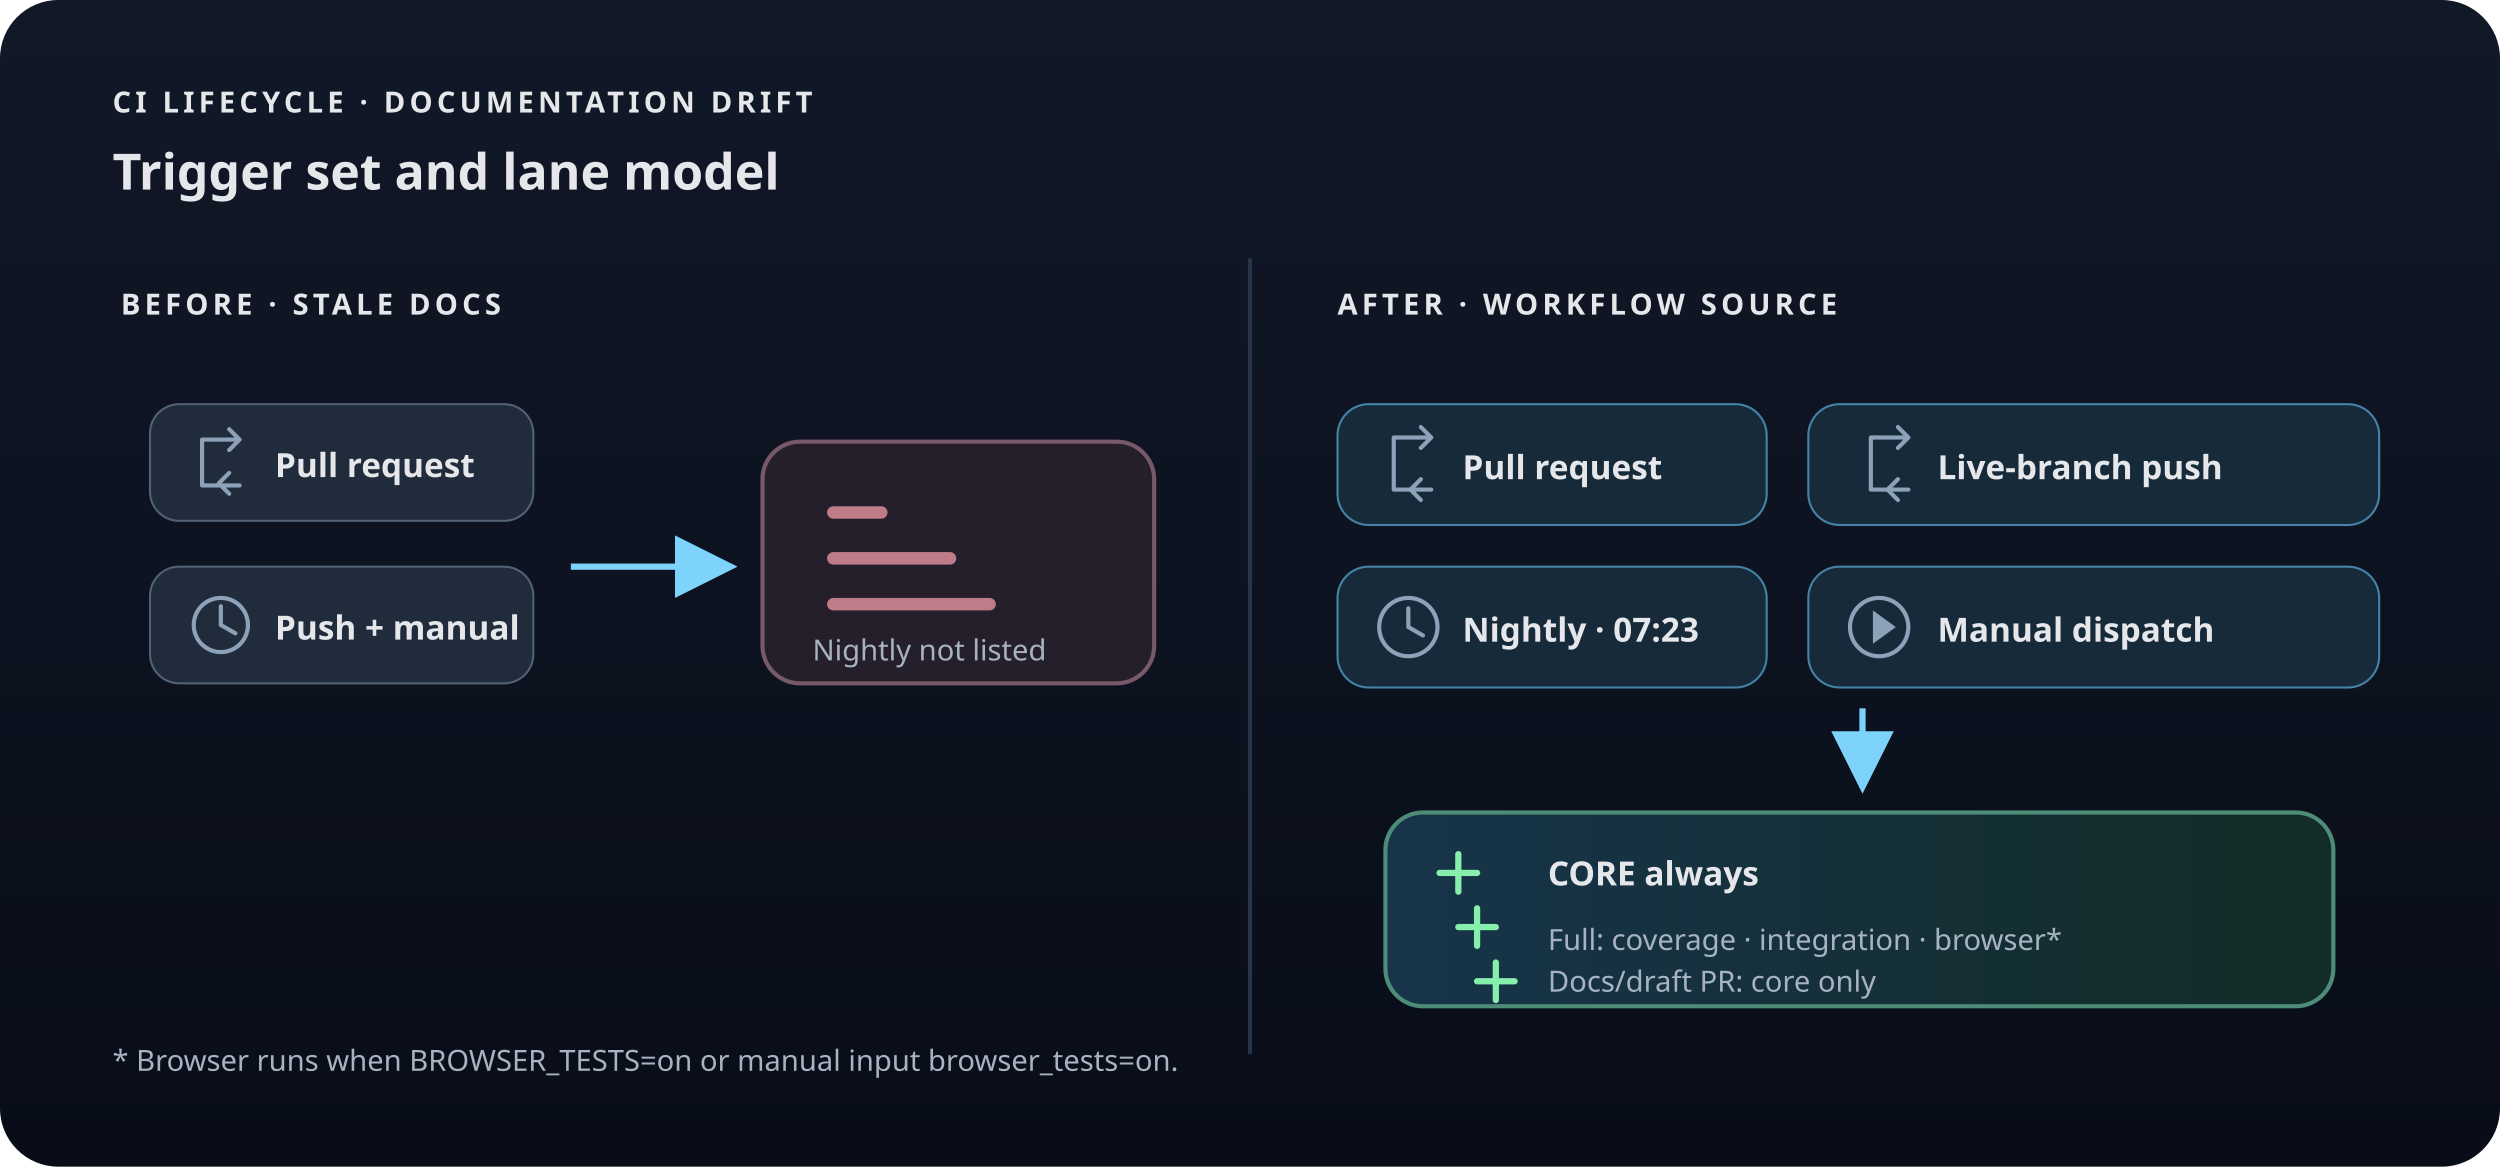
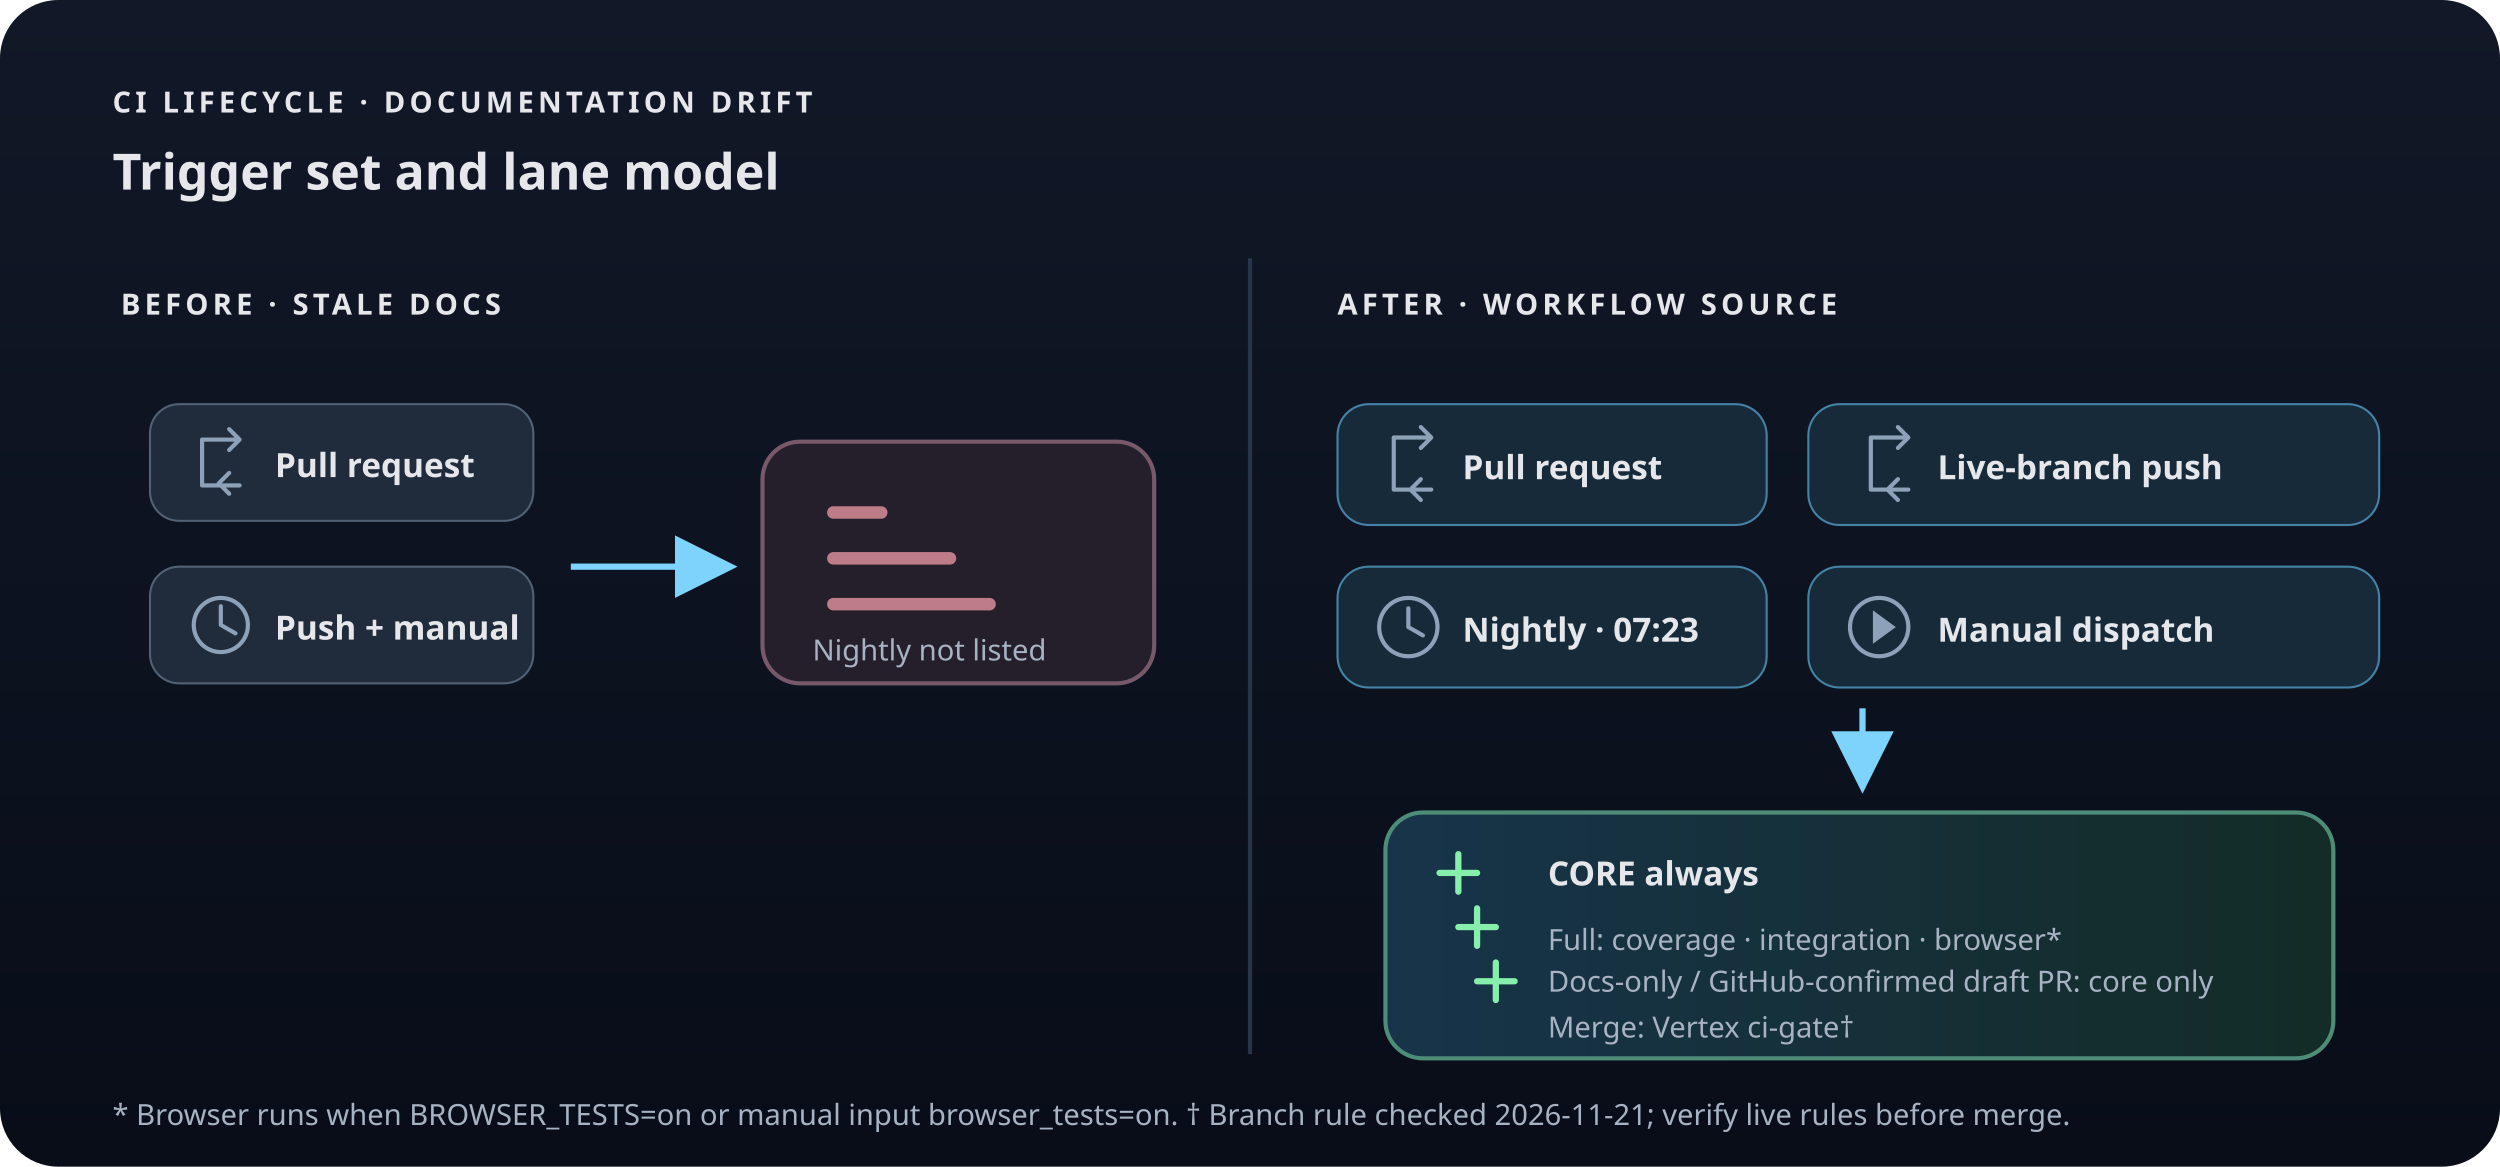
<svg xmlns="http://www.w3.org/2000/svg" viewBox="0 0 1200 560" role="img" aria-labelledby="title desc">
  <defs>
    <linearGradient id="bg" x2="0" y2="1">
      <stop stop-color="#111827" />
      <stop offset="1" stop-color="#080d18" />
    </linearGradient>
    <linearGradient id="after" x2="1">
      <stop stop-color="#17344a" />
      <stop offset="1" stop-color="#132c27" />
    </linearGradient>
    <marker id="arrow" markerWidth="10" markerHeight="10" refX="8" refY="5" orient="auto">
      <path d="M0 0 10 5 0 10Z" fill="#7dd3fc" />
    </marker>
    <style>
    text {
      font-family:
        Public Sans,
        Manrope,
        sans-serif;
      fill: #e5e7eb;
    }
    .muted {
      fill: #a7b3c2;
    }
    .label {
      font-size: 14px;
      letter-spacing: 2px;
      font-weight: 700;
    }
    .head {
      font-size: 24px;
      font-weight: 700;
    }
    .small {
      font-size: 14px;
    }
    .lane {
      font-size: 16px;
      font-weight: 650;
    }
    .stroke {
      fill: none;
      stroke: #8da2b8;
      stroke-width: 2;
      stroke-linecap: round;
      stroke-linejoin: round;
    }
    </style>
  </defs>
  <rect width="1200" height="560" rx="28" fill="url(#bg)" />
  <text x="54" y="54" class="label" fill="#93c5fd">
    CI LIFECYCLE · DOCUMENTATION DRIFT
  </text>
  <text x="54" y="91" class="head">Trigger set and lane model</text>
  <line x1="600" y1="124" x2="600" y2="506" stroke="#283548" stroke-width="2" />
  <text x="58" y="151" class="label" fill="#fca5a5">BEFORE · STALE DOCS</text>
  <text x="642" y="151" class="label" fill="#86efac">
    AFTER · WORKFLOW SOURCE
  </text>
  <g transform="translate(72 194)">
    <rect x="0" y="0" width="184" height="56" rx="14" fill="#202b3b" stroke="#526174" />
    <path d="M25 17v22m0-22h18m-18 22h18m-5-27 5 5-5 5m0 11-5 5 5 5" class="stroke" />
    <text x="60" y="35" class="lane">Pull request</text>
    <rect x="0" y="78" width="184" height="56" rx="14" fill="#202b3b" stroke="#526174" />
    <circle cx="34" cy="106" r="13" class="stroke" />
    <path d="M34 97v9l7 4" class="stroke" />
    <text x="60" y="113" class="lane">Push + manual</text>
  </g>
  <path d="M274 272h74" stroke="#7dd3fc" stroke-width="3" marker-end="url(#arrow)" />
  <g transform="translate(366 212)">
    <rect width="188" height="116" rx="18" fill="#251f2b" stroke="#775969" stroke-width="2" />
    <path d="M34 34h23M34 56h56M34 78h75" stroke="#fda4af" stroke-width="6" stroke-linecap="round" opacity=".7" />
    <text x="24" y="105" class="small muted">Nightly not listed</text>
  </g>
  <g transform="translate(642 194)">
    <g>
      <rect width="206" height="58" rx="15" fill="#172a3a" stroke="#4583a6" />
      <path d="M27 16v25m0-25h18m-18 25h18m-5-30 5 5-5 5m0 15-5 5 5 5" class="stroke" />
      <text x="60" y="36" class="lane">Pull request</text>
    </g>
    <g transform="translate(226)">
      <rect width="274" height="58" rx="15" fill="#172a3a" stroke="#4583a6" />
      <path d="M30 16v25m0-25h18m-18 25h18m-5-30 5 5-5 5m0 15-5 5 5 5" class="stroke" />
      <text x="62" y="36" class="lane">Live-branch push</text>
    </g>
    <g transform="translate(0 78)">
      <rect width="206" height="58" rx="15" fill="#172a3a" stroke="#4583a6" />
      <circle cx="34" cy="29" r="14" class="stroke" />
      <path d="M34 20v9l7 4" class="stroke" />
      <text x="60" y="36" class="lane">Nightly · 07:23</text>
    </g>
    <g transform="translate(226 78)">
      <rect width="274" height="58" rx="15" fill="#172a3a" stroke="#4583a6" />
      <circle cx="34" cy="29" r="14" class="stroke" />
      <path d="m31 21 11 8-11 8Z" fill="#8da2b8" />
      <text x="62" y="36" class="lane">Manual dispatch</text>
    </g>
  </g>
  <path d="M894 340v35" stroke="#7dd3fc" stroke-width="3" marker-end="url(#arrow)" />
  <g transform="translate(665 390)">
-     <rect width="455" height="93" rx="18" fill="url(#after)" stroke="#4d8d78" stroke-width="2" />
+     <rect width="455" height="118" rx="18" fill="url(#after)" stroke="#4d8d78" stroke-width="2" />
    <path d="M26 29h18m-9-9v18m0 17h18m-9-9v18m0 17h18m-9-9v18" stroke="#86efac" stroke-width="3" stroke-linecap="round" />
    <text x="78" y="35" class="lane">CORE always</text>
    <text x="78" y="66" class="small muted">
      Full: coverage · integration · browser*
    </text>
-     <text x="78" y="86" class="small muted">Docs/draft PR: core only</text>
+     <text x="78" y="86" class="small muted">
+       Docs-only / GitHub-confirmed draft PR: core only
+     </text>
+     <text x="78" y="108" class="small muted">Merge: Vertex ci-gate†</text>
  </g>
-   <text x="54" y="514" class="small muted">
-     * Browser runs when BROWSER_TESTS=on or manual input browser_tests=on.
+   <text x="54" y="540" class="small muted">
+     * Browser runs when BROWSER_TESTS=on or manual input browser_tests=on. †
+     Branch rule checked 2026-11-21; verify live rules before merge.
  </text>
</svg>
